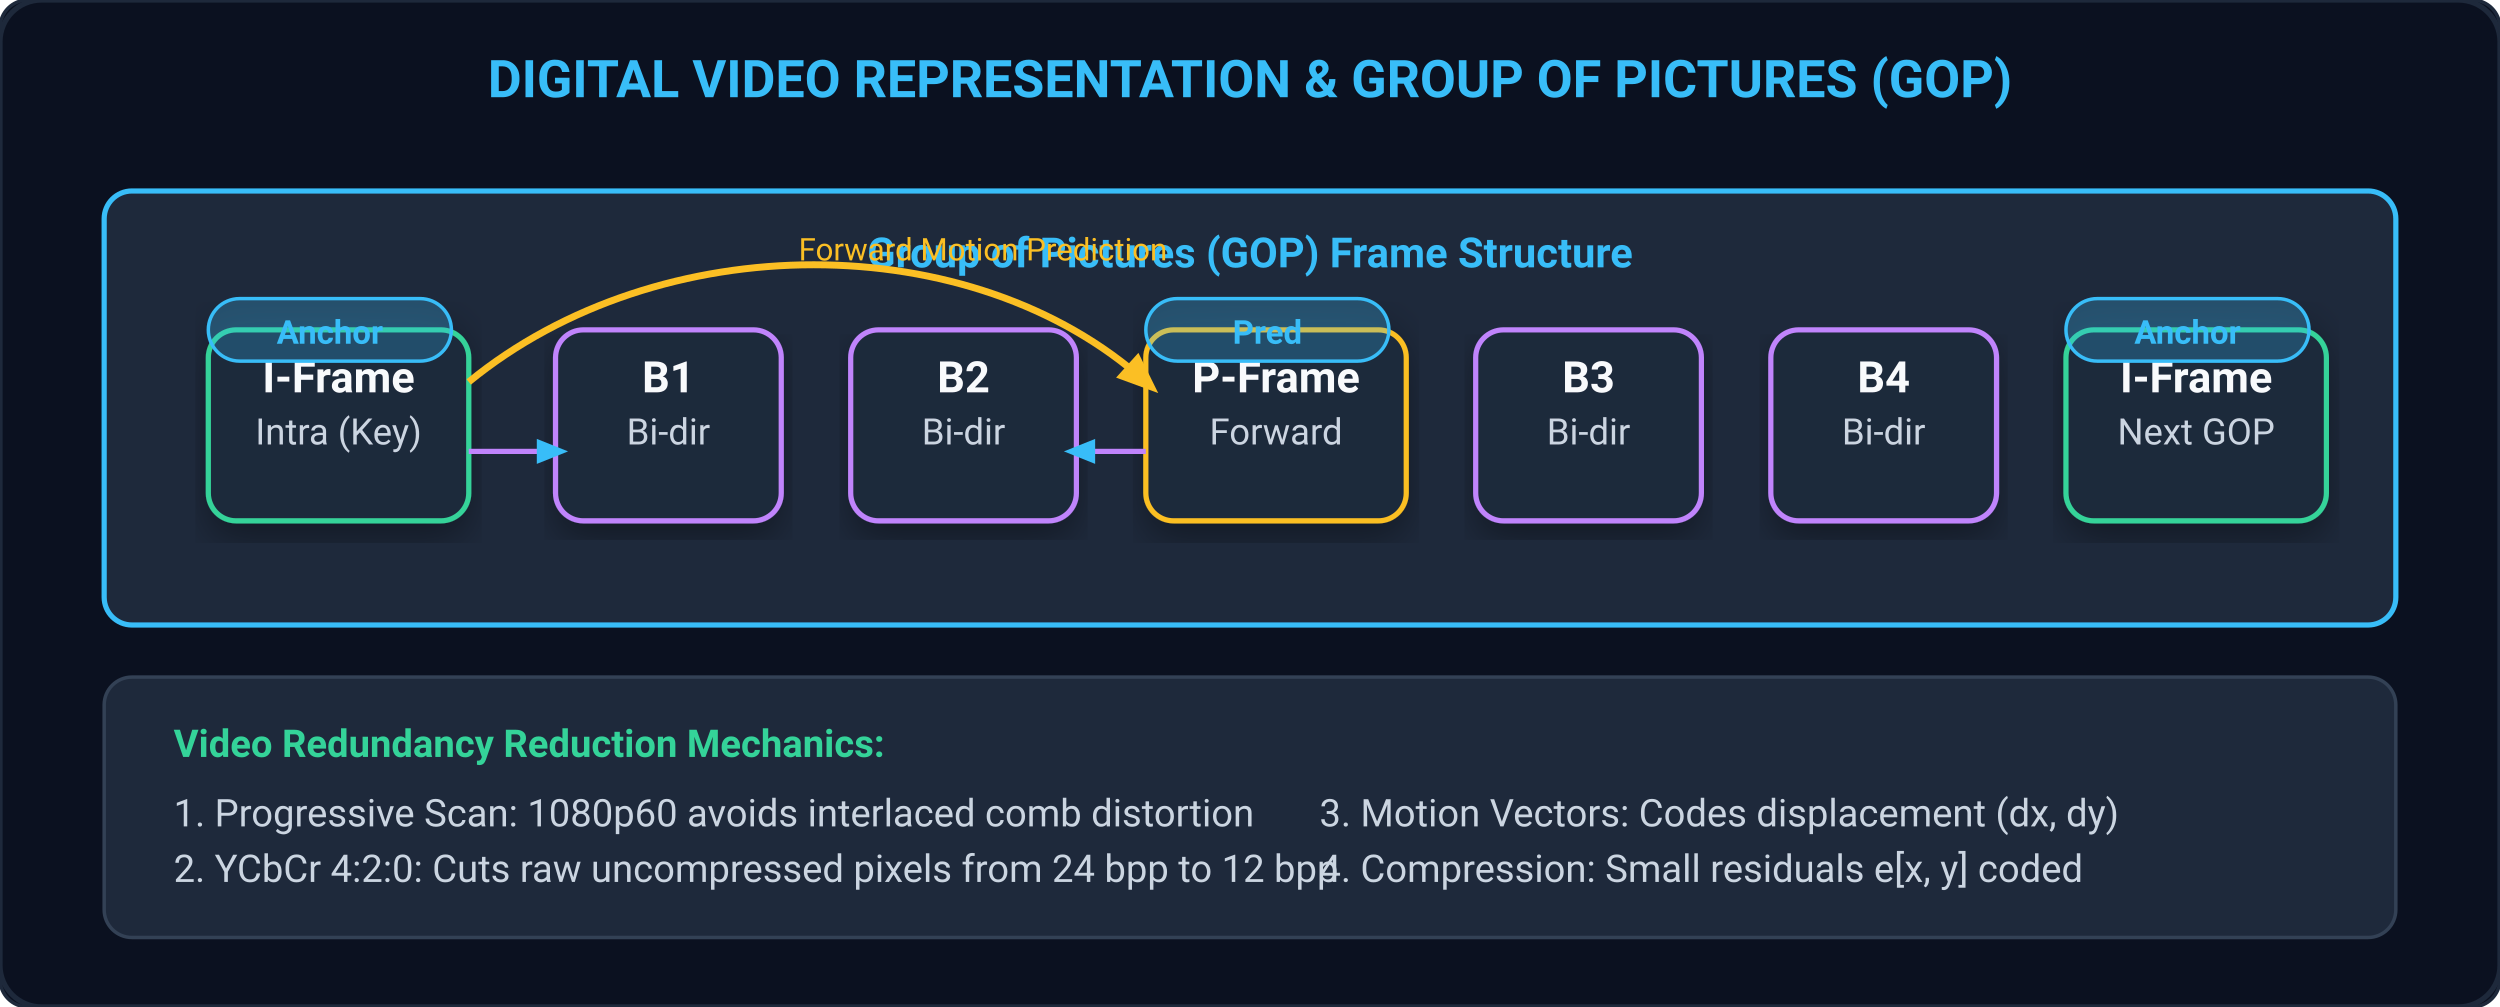
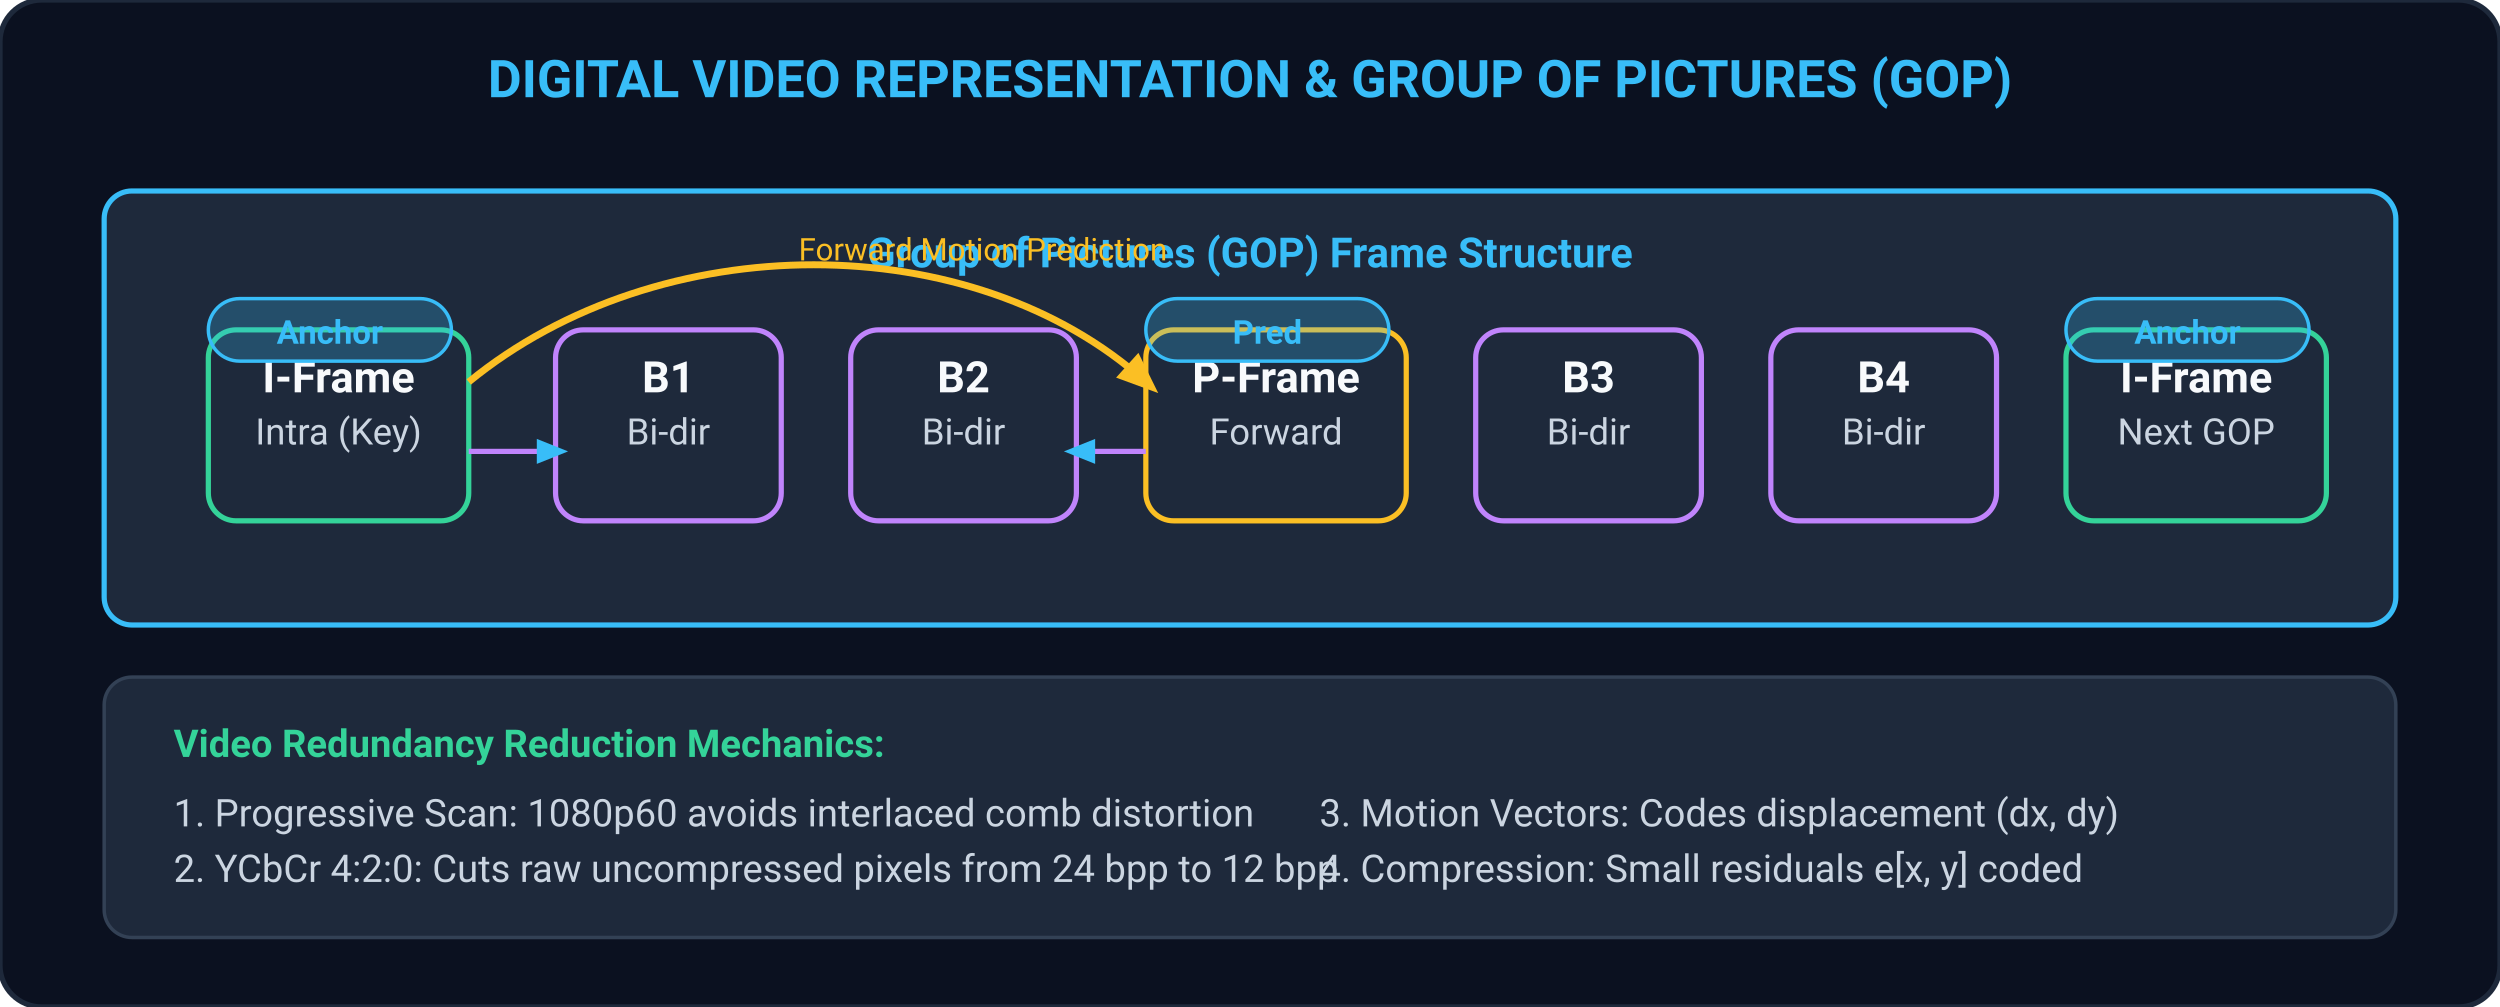
<svg xmlns="http://www.w3.org/2000/svg" viewBox="0 0 720 290" width="100%" height="290" class="flowchart-svg" style="max-width: 720px; width: 100%; height: auto; display: block; margin: 0 auto; font-family: -apple-system, BlinkMacSystemFont, 'Segoe UI', Roboto, Helvetica, Arial, sans-serif;">
-   <rect width="100%" height="100%" fill="#0b1120" rx="8" stroke="#1e293b" stroke-width="1" />
  <defs>
    <linearGradient id="gradCard" x1="0%" y1="0%" x2="100%" y2="100%">
      <stop offset="0%" stop-color="#1e293b" />
      <stop offset="100%" stop-color="#0f172a" />
    </linearGradient>
    <linearGradient id="gradCyan" x1="0%" y1="0%" x2="100%" y2="100%">
      <stop offset="0%" stop-color="#38bdf8" />
      <stop offset="100%" stop-color="#0284c7" />
    </linearGradient>
    <linearGradient id="gradEmerald" x1="0%" y1="0%" x2="100%" y2="100%">
      <stop offset="0%" stop-color="#34d399" />
      <stop offset="100%" stop-color="#059669" />
    </linearGradient>
    <linearGradient id="gradAmber" x1="0%" y1="0%" x2="100%" y2="100%">
      <stop offset="0%" stop-color="#fbbf24" />
      <stop offset="100%" stop-color="#d97706" />
    </linearGradient>
    <linearGradient id="gradPurple" x1="0%" y1="0%" x2="100%" y2="100%">
      <stop offset="0%" stop-color="#c084fc" />
      <stop offset="100%" stop-color="#9333ea" />
    </linearGradient>
    <linearGradient id="gradRose" x1="0%" y1="0%" x2="100%" y2="100%">
      <stop offset="0%" stop-color="#fb7185" />
      <stop offset="100%" stop-color="#e11d48" />
    </linearGradient>
-     <filter id="shadow" x="-5%" y="-5%" width="110%" height="115%">
-       <feDropShadow dx="0" dy="4" stdDeviation="6" flood-color="#000000" flood-opacity="0.4" />
-     </filter>
    <marker id="arrCyan" viewBox="0 0 10 10" refX="6" refY="5" markerWidth="6" markerHeight="6" orient="auto-start-reverse">
      <path d="M 0 1 L 10 5 L 0 9 z" fill="#38bdf8" />
    </marker>
    <marker id="arrEmerald" viewBox="0 0 10 10" refX="6" refY="5" markerWidth="6" markerHeight="6" orient="auto-start-reverse">
      <path d="M 0 1 L 10 5 L 0 9 z" fill="#34d399" />
    </marker>
    <marker id="arrAmber" viewBox="0 0 10 10" refX="6" refY="5" markerWidth="6" markerHeight="6" orient="auto-start-reverse">
      <path d="M 0 1 L 10 5 L 0 9 z" fill="#fbbf24" />
    </marker>
  </defs>
  <rect width="720" height="290" rx="12" fill="#0b1120" stroke="#1e293b" stroke-width="1.5" />
  <text x="360" y="28" font-size="15" font-weight="bold" fill="#38bdf8" text-anchor="middle">DIGITAL VIDEO REPRESENTATION &amp; GROUP OF PICTURES (GOP)</text>
  <g transform="translate(30, 55)">
    <rect width="660" height="125" rx="8" fill="#1e293b" stroke="#38bdf8" stroke-width="1.5" />
    <text x="330" y="22" font-size="12" font-weight="bold" fill="#38bdf8" text-anchor="middle">Group of Pictures (GOP) Frame Structure</text>
-     <g filter="url(#shadow)">
+     <g>
      <rect x="30" y="40" width="75" height="55" rx="8" fill="#1e293b" stroke="#34d399" stroke-width="1.5" />
      <text x="67.5" y="58" font-size="12.5" font-weight="700" fill="#f8fafc" text-anchor="middle">I-Frame</text>
      <text x="67.5" y="73" font-size="10.5" fill="#cbd5e1" text-anchor="middle">Intra (Key)</text>
      <rect x="30" y="31" width="70" height="18" rx="9" fill="#38bdf8" fill-opacity="0.25" stroke="#38bdf8" stroke-width="1" />
      <text x="65" y="44" font-size="9.5" font-weight="700" fill="#38bdf8" text-anchor="middle">Anchor</text>
    </g>
-     <g filter="url(#shadow)">
+     <g>
      <rect x="130" y="40" width="65" height="55" rx="8" fill="#1e293b" stroke="#c084fc" stroke-width="1.5" />
      <text x="162.5" y="58" font-size="12.5" font-weight="700" fill="#f8fafc" text-anchor="middle">B1</text>
      <text x="162.5" y="73" font-size="10.5" fill="#cbd5e1" text-anchor="middle">Bi-dir</text>
    </g>
-     <g filter="url(#shadow)">
+     <g>
      <rect x="215" y="40" width="65" height="55" rx="8" fill="#1e293b" stroke="#c084fc" stroke-width="1.5" />
      <text x="247.5" y="58" font-size="12.5" font-weight="700" fill="#f8fafc" text-anchor="middle">B2</text>
      <text x="247.5" y="73" font-size="10.5" fill="#cbd5e1" text-anchor="middle">Bi-dir</text>
    </g>
-     <g filter="url(#shadow)">
+     <g>
      <rect x="300" y="40" width="75" height="55" rx="8" fill="#1e293b" stroke="#fbbf24" stroke-width="1.5" />
      <text x="337.5" y="58" font-size="12.5" font-weight="700" fill="#f8fafc" text-anchor="middle">P-Frame</text>
      <text x="337.5" y="73" font-size="10.5" fill="#cbd5e1" text-anchor="middle">Forward</text>
      <rect x="300" y="31" width="70" height="18" rx="9" fill="#38bdf8" fill-opacity="0.25" stroke="#38bdf8" stroke-width="1" />
      <text x="335" y="44" font-size="9.5" font-weight="700" fill="#38bdf8" text-anchor="middle">Pred</text>
    </g>
-     <g filter="url(#shadow)">
+     <g>
      <rect x="395" y="40" width="65" height="55" rx="8" fill="#1e293b" stroke="#c084fc" stroke-width="1.5" />
      <text x="427.5" y="58" font-size="12.5" font-weight="700" fill="#f8fafc" text-anchor="middle">B3</text>
      <text x="427.5" y="73" font-size="10.5" fill="#cbd5e1" text-anchor="middle">Bi-dir</text>
    </g>
-     <g filter="url(#shadow)">
+     <g>
      <rect x="480" y="40" width="65" height="55" rx="8" fill="#1e293b" stroke="#c084fc" stroke-width="1.5" />
      <text x="512.5" y="58" font-size="12.5" font-weight="700" fill="#f8fafc" text-anchor="middle">B4</text>
      <text x="512.5" y="73" font-size="10.5" fill="#cbd5e1" text-anchor="middle">Bi-dir</text>
    </g>
-     <g filter="url(#shadow)">
+     <g>
      <rect x="565" y="40" width="75" height="55" rx="8" fill="#1e293b" stroke="#34d399" stroke-width="1.5" />
      <text x="602.5" y="58" font-size="12.5" font-weight="700" fill="#f8fafc" text-anchor="middle">I-Frame</text>
      <text x="602.5" y="73" font-size="10.5" fill="#cbd5e1" text-anchor="middle">Next GOP</text>
      <rect x="565" y="31" width="70" height="18" rx="9" fill="#38bdf8" fill-opacity="0.25" stroke="#38bdf8" stroke-width="1" />
      <text x="600" y="44" font-size="9.5" font-weight="700" fill="#38bdf8" text-anchor="middle">Anchor</text>
    </g>
    <path d="M 105 55 C 160 10 250 10 300 55" fill="none" stroke="#fbbf24" stroke-width="2" marker-end="url(#arrAmber)" />
    <text x="200" y="20" font-size="9" fill="#fbbf24">Forward Motion Prediction</text>
    <path d="M 105 75 L 130 75" fill="none" stroke="#c084fc" stroke-width="1.5" marker-end="url(#arrCyan)" />
    <path d="M 300 75 L 280 75" fill="none" stroke="#c084fc" stroke-width="1.5" marker-end="url(#arrCyan)" />
  </g>
  <rect x="30" y="195" width="660" height="75" rx="8" fill="#1e293b" stroke="#334155" />
  <text x="50" y="218" font-size="11" font-weight="bold" fill="#34d399">Video Redundancy Reduction Mechanics:</text>
  <text x="50" y="238" font-size="11" fill="#cbd5e1">1. Progressive Scan: 1080p60 avoids interlaced comb distortion</text>
  <text x="50" y="254" font-size="11" fill="#cbd5e1">2. YCbCr 4:2:0: Cuts raw uncompressed pixels from 24 bpp to 12 bpp</text>
  <text x="380" y="238" font-size="11" fill="#cbd5e1">3. Motion Vectors: Codes displacement (dx, dy)</text>
  <text x="380" y="254" font-size="11" fill="#cbd5e1">4. Compression: Small residuals e[x, y] coded</text>
</svg>
